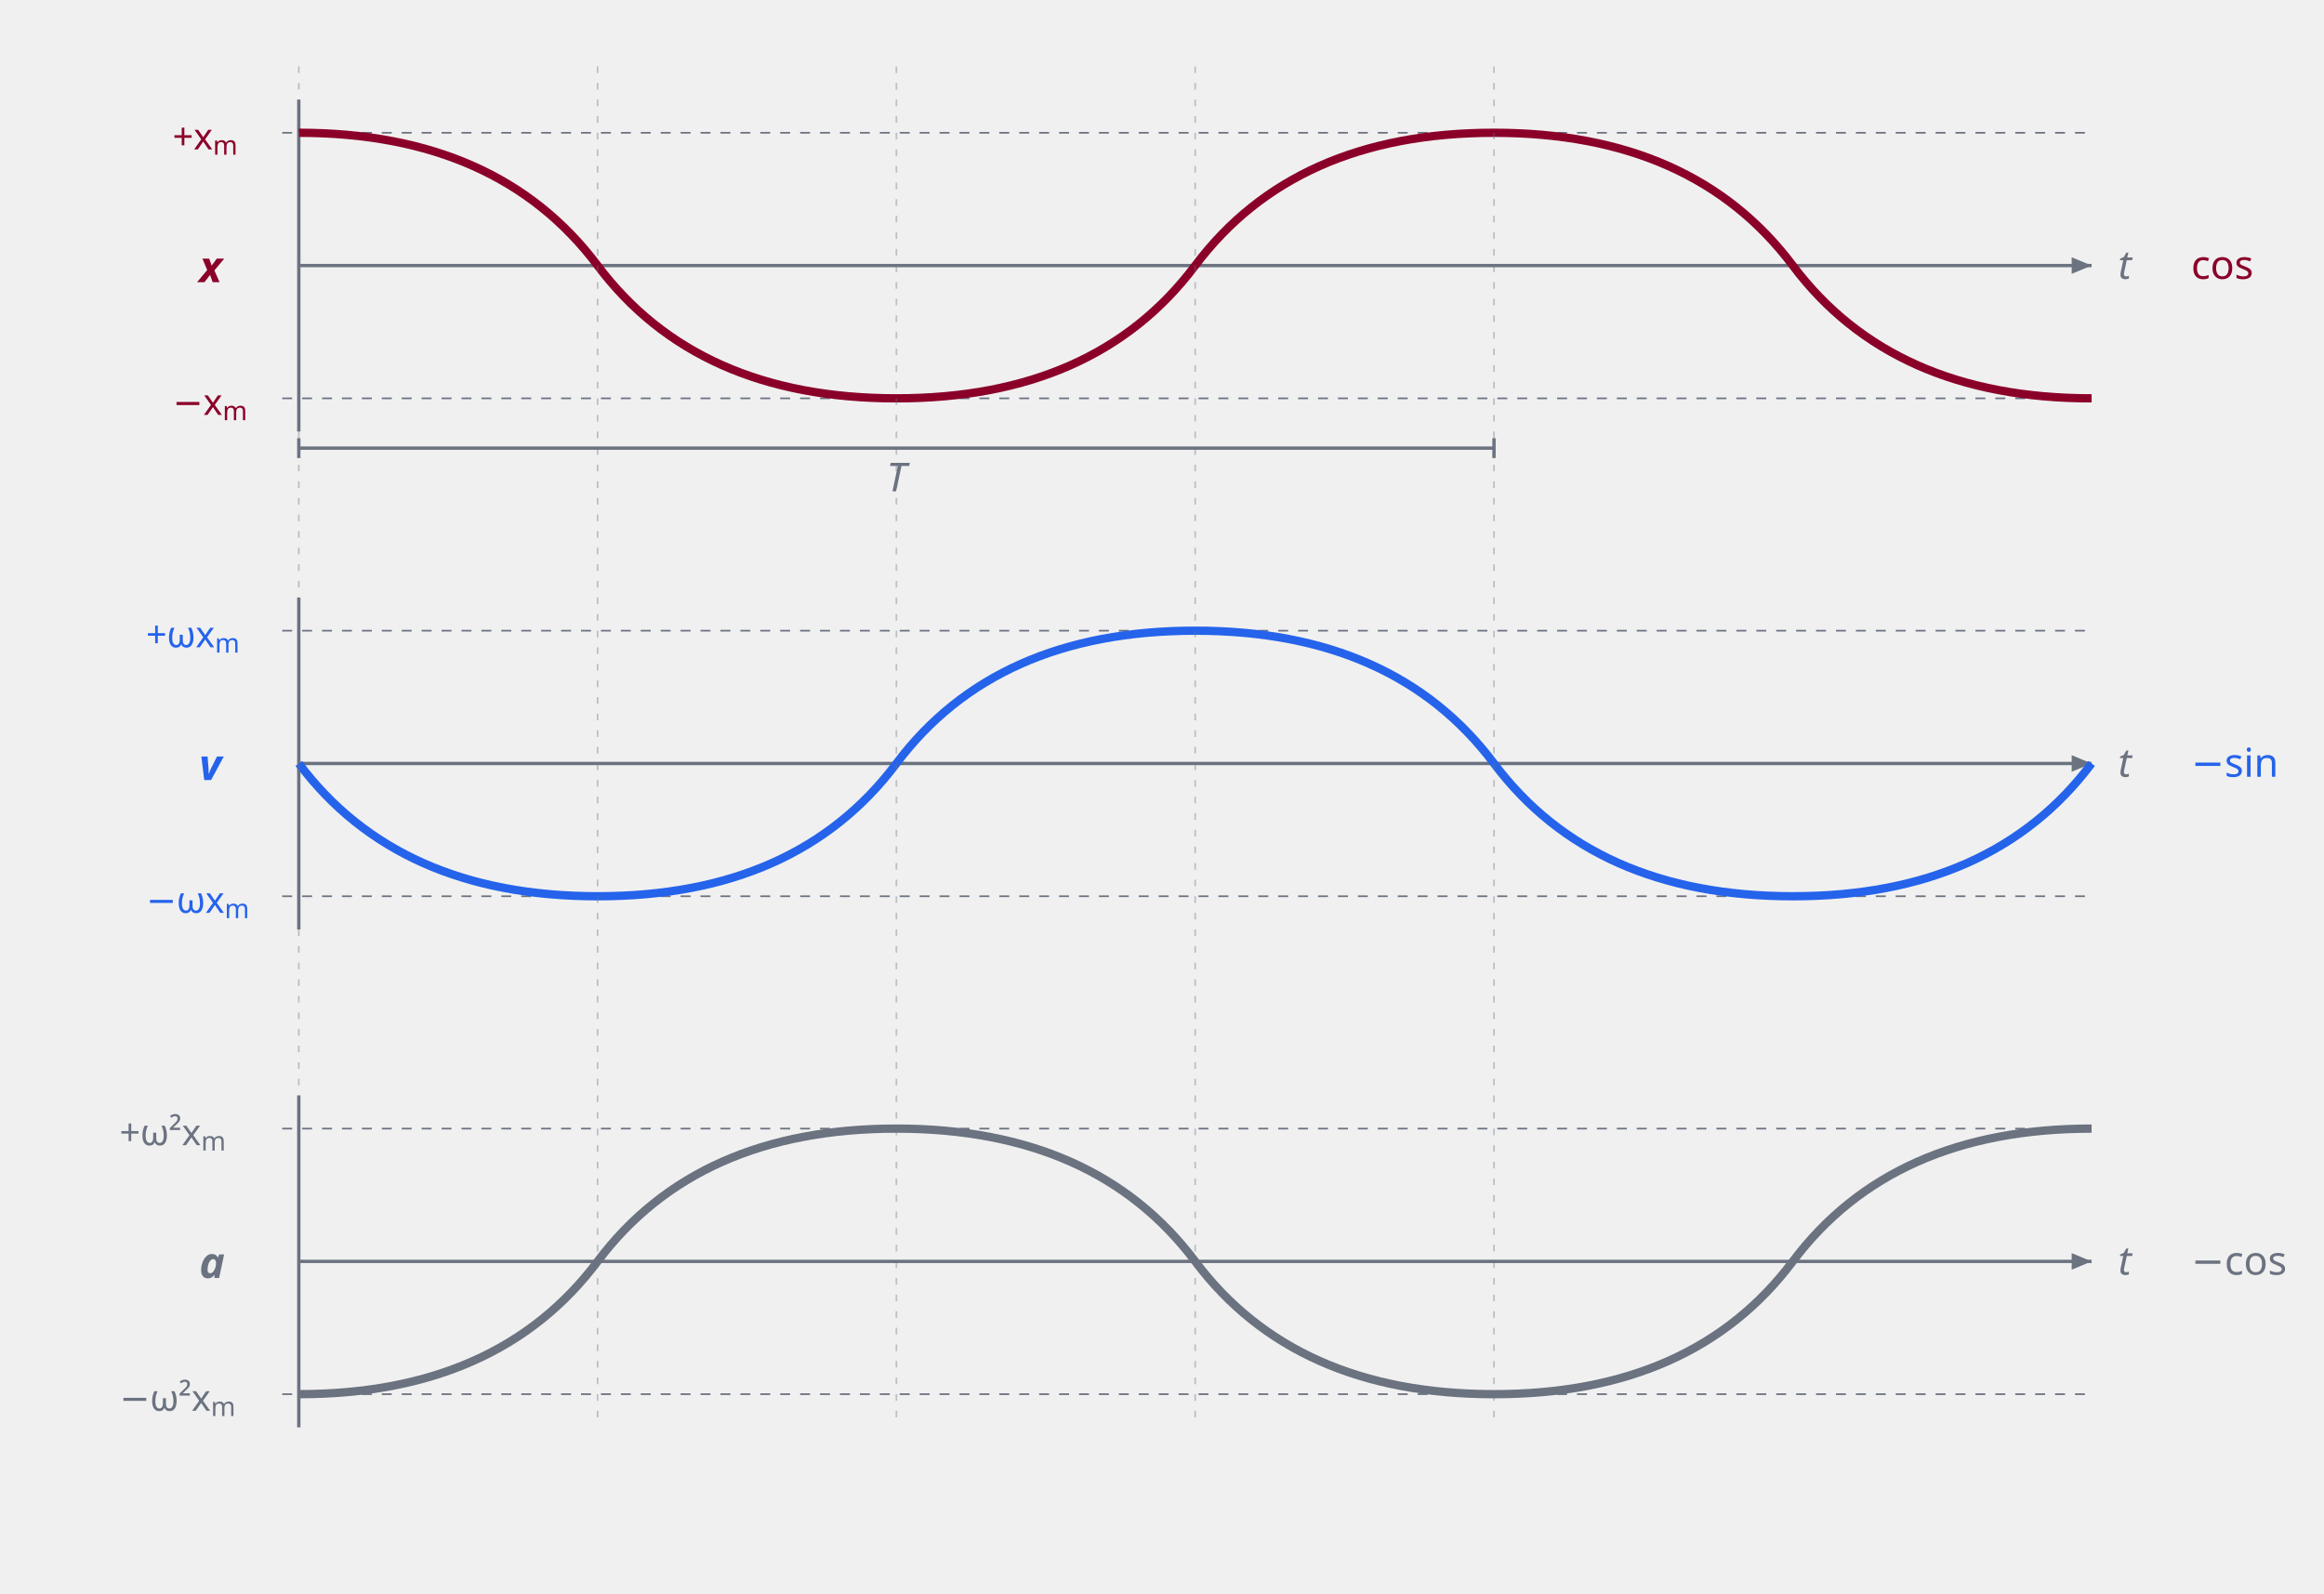
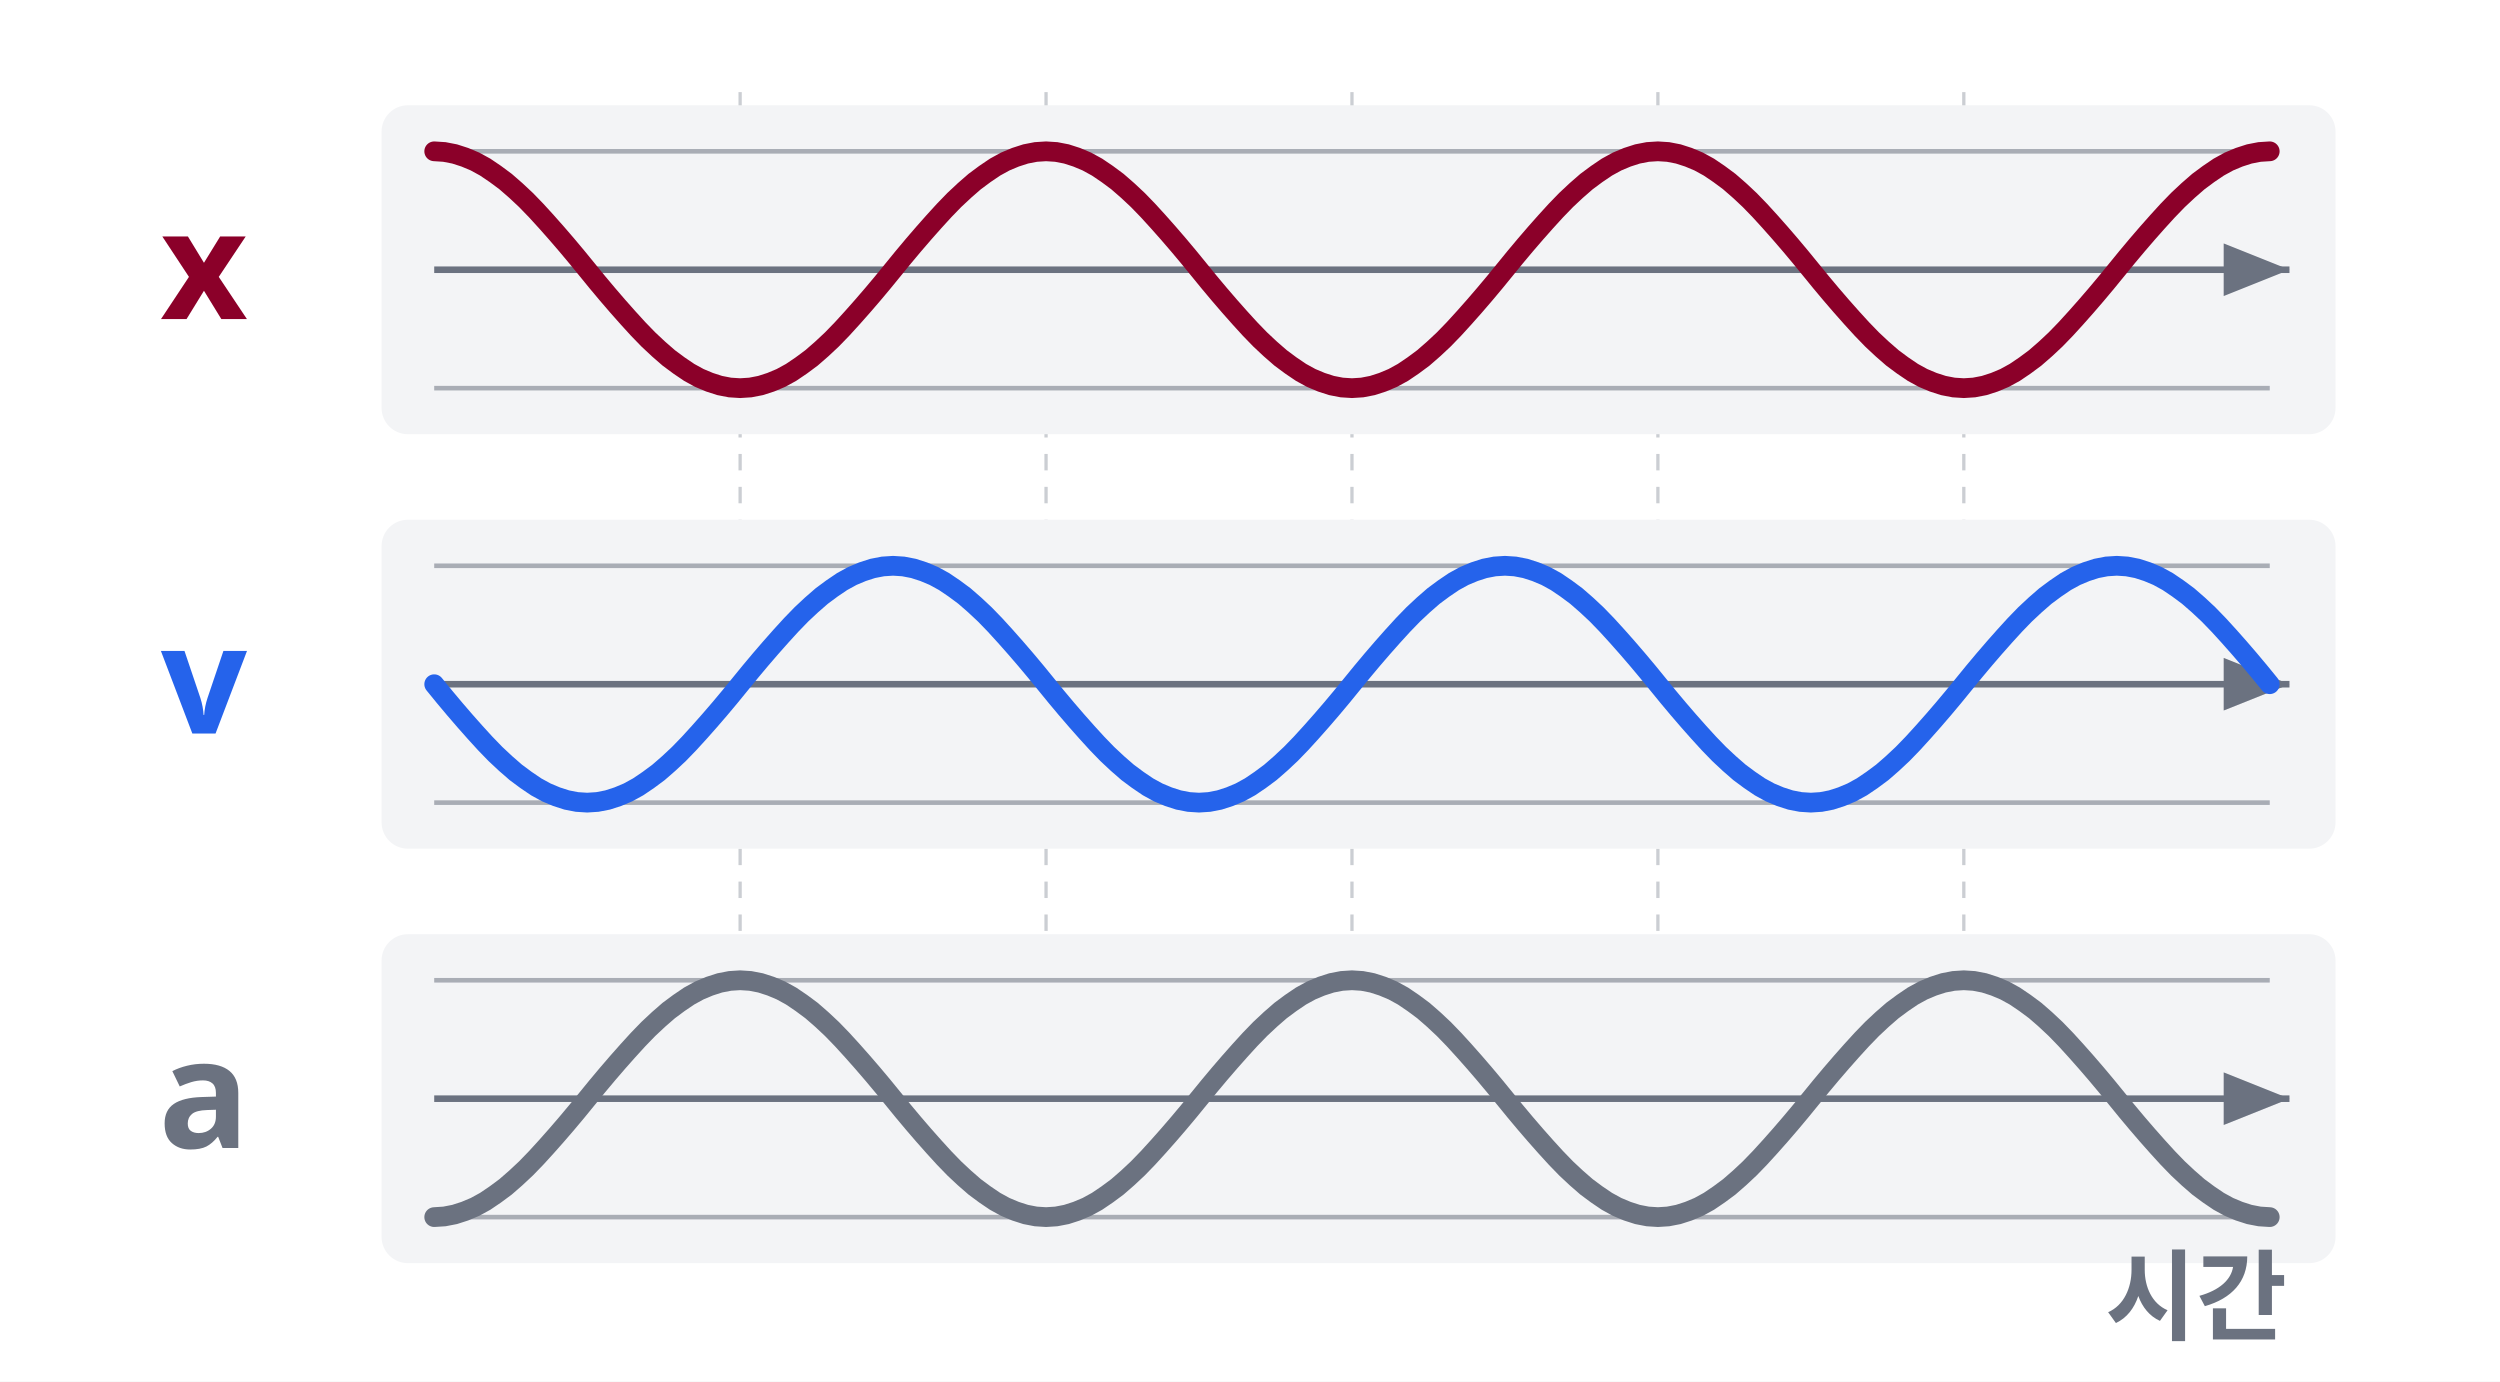
- <svg xmlns="http://www.w3.org/2000/svg" viewBox="0 0 700 480" font-family="sans-serif">
+ <svg xmlns="http://www.w3.org/2000/svg" viewBox="0 0 760 420" font-family="sans-serif">
  <defs>
-     <marker id="axArrow" markerWidth="6" markerHeight="5" refX="6" refY="2.5" orient="auto">
-       <path d="M0,0 L6,2.5 L0,5 Z" fill="#6B7280" />
+     <marker id="axisArrowXva" markerWidth="10" markerHeight="8" refX="10" refY="4" orient="auto">
+       <path d="M0,0 L10,4 L0,8 Z" fill="#6B7280" />
    </marker>
  </defs>
-   <g transform="translate(30,20)">
-     <line x1="60" y1="60" x2="600" y2="60" stroke="#6B7280" stroke-width="1" marker-end="url(#axArrow)" />
-     <line x1="60" y1="10" x2="60" y2="110" stroke="#6B7280" stroke-width="1" />
-     <text x="608" y="64" font-size="12" fill="#6B7280" font-style="italic">t</text>
-     <text x="30" y="65" font-size="13" fill="#8B0029" font-weight="bold" font-style="italic">x</text>
-     <text x="22" y="25" font-size="11" fill="#8B0029">+x<tspan baseline-shift="sub" font-size="8">m</tspan>
-     </text>
-     <text x="22" y="105" font-size="11" fill="#8B0029">−x<tspan baseline-shift="sub" font-size="8">m</tspan>
-     </text>
-     <line x1="55" y1="20" x2="600" y2="20" stroke="#6B7280" stroke-width="0.5" stroke-dasharray="3 3" />
-     <line x1="55" y1="100" x2="600" y2="100" stroke="#6B7280" stroke-width="0.5" stroke-dasharray="3 3" />
-     <path d="M60,20 Q120,20 150,60 Q180,100 240,100 Q300,100 330,60 Q360,20 420,20 Q480,20 510,60 Q540,100 600,100" fill="none" stroke="#8B0029" stroke-width="2.5" />
-     <line x1="60" y1="115" x2="420" y2="115" stroke="#6B7280" stroke-width="1" />
-     <line x1="60" y1="112" x2="60" y2="118" stroke="#6B7280" stroke-width="1" />
-     <line x1="420" y1="112" x2="420" y2="118" stroke="#6B7280" stroke-width="1" />
-     <text x="240" y="128" font-size="12" fill="#6B7280" text-anchor="middle" font-style="italic">T</text>
-     <text x="630" y="64" font-size="12" fill="#8B0029">cos</text>
+   <rect x="0" y="0" width="760" height="420" fill="#ffffff" />
+   <g stroke="#6B7280" stroke-width="1" stroke-dasharray="5 5" opacity="0.35">
+     <line x1="225" y1="28" x2="225" y2="342" />
+     <line x1="318" y1="28" x2="318" y2="342" />
+     <line x1="411" y1="28" x2="411" y2="342" />
+     <line x1="504" y1="28" x2="504" y2="342" />
+     <line x1="597" y1="28" x2="597" y2="342" />
  </g>
-   <g transform="translate(30,170)">
-     <line x1="60" y1="60" x2="600" y2="60" stroke="#6B7280" stroke-width="1" marker-end="url(#axArrow)" />
-     <line x1="60" y1="10" x2="60" y2="110" stroke="#6B7280" stroke-width="1" />
-     <text x="608" y="64" font-size="12" fill="#6B7280" font-style="italic">t</text>
-     <text x="30" y="65" font-size="13" fill="#2563EB" font-weight="bold" font-style="italic">v</text>
-     <text x="14" y="25" font-size="11" fill="#2563EB">+ωx<tspan baseline-shift="sub" font-size="8">m</tspan>
-     </text>
-     <text x="14" y="105" font-size="11" fill="#2563EB">−ωx<tspan baseline-shift="sub" font-size="8">m</tspan>
-     </text>
-     <line x1="55" y1="20" x2="600" y2="20" stroke="#6B7280" stroke-width="0.5" stroke-dasharray="3 3" />
-     <line x1="55" y1="100" x2="600" y2="100" stroke="#6B7280" stroke-width="0.5" stroke-dasharray="3 3" />
-     <path d="M60,60 Q90,100 150,100 Q210,100 240,60 Q270,20 330,20 Q390,20 420,60 Q450,100 510,100 Q570,100 600,60" fill="none" stroke="#2563EB" stroke-width="2.5" />
-     <text x="630" y="64" font-size="12" fill="#2563EB">−sin</text>
+   <g>
+     <rect x="116" y="32" width="594" height="100" rx="8" fill="#F3F4F6" />
+     <rect x="116" y="158" width="594" height="100" rx="8" fill="#F3F4F6" />
+     <rect x="116" y="284" width="594" height="100" rx="8" fill="#F3F4F6" />
  </g>
-   <g transform="translate(30,320)">
-     <line x1="60" y1="60" x2="600" y2="60" stroke="#6B7280" stroke-width="1" marker-end="url(#axArrow)" />
-     <line x1="60" y1="10" x2="60" y2="110" stroke="#6B7280" stroke-width="1" />
-     <text x="608" y="64" font-size="12" fill="#6B7280" font-style="italic">t</text>
-     <text x="30" y="65" font-size="13" fill="#6B7280" font-weight="bold" font-style="italic">a</text>
-     <text x="6" y="25" font-size="11" fill="#6B7280">+ω²x<tspan baseline-shift="sub" font-size="8">m</tspan>
-     </text>
-     <text x="6" y="105" font-size="11" fill="#6B7280">−ω²x<tspan baseline-shift="sub" font-size="8">m</tspan>
-     </text>
-     <line x1="55" y1="20" x2="600" y2="20" stroke="#6B7280" stroke-width="0.5" stroke-dasharray="3 3" />
-     <line x1="55" y1="100" x2="600" y2="100" stroke="#6B7280" stroke-width="0.5" stroke-dasharray="3 3" />
-     <path d="M60,100 Q120,100 150,60 Q180,20 240,20 Q300,20 330,60 Q360,100 420,100 Q480,100 510,60 Q540,20 600,20" fill="none" stroke="#6B7280" stroke-width="2.5" />
-     <text x="630" y="64" font-size="12" fill="#6B7280">−cos</text>
+   <g stroke="#6B7280" stroke-width="2" marker-end="url(#axisArrowXva)">
+     <line x1="132" y1="82" x2="696" y2="82" />
+     <line x1="132" y1="208" x2="696" y2="208" />
+     <line x1="132" y1="334" x2="696" y2="334" />
  </g>
-   <g transform="translate(30,0)">
-     <line x1="60" y1="20" x2="60" y2="430" stroke="#6B7280" stroke-width="0.5" stroke-dasharray="2 3" opacity="0.4" />
-     <line x1="150" y1="20" x2="150" y2="430" stroke="#6B7280" stroke-width="0.5" stroke-dasharray="2 3" opacity="0.4" />
-     <line x1="240" y1="20" x2="240" y2="430" stroke="#6B7280" stroke-width="0.5" stroke-dasharray="2 3" opacity="0.4" />
-     <line x1="330" y1="20" x2="330" y2="430" stroke="#6B7280" stroke-width="0.5" stroke-dasharray="2 3" opacity="0.4" />
-     <line x1="420" y1="20" x2="420" y2="430" stroke="#6B7280" stroke-width="0.5" stroke-dasharray="2 3" opacity="0.4" />
+   <g stroke="#6B7280" stroke-width="1.4" opacity="0.55">
+     <line x1="132" y1="46" x2="690" y2="46" />
+     <line x1="132" y1="118" x2="690" y2="118" />
+     <line x1="132" y1="172" x2="690" y2="172" />
+     <line x1="132" y1="244" x2="690" y2="244" />
+     <line x1="132" y1="298" x2="690" y2="298" />
+     <line x1="132" y1="370" x2="690" y2="370" />
  </g>
+   <path d="M 132.0,46.0 L 135.1,46.2 L 138.2,46.8 L 141.3,47.8 L 144.4,49.1 L 147.5,50.8 L 150.6,52.9 L 153.7,55.2 L 156.8,57.9 L 159.9,60.8 L 163.0,64.0 L 166.1,67.4 L 169.2,70.9 L 172.3,74.5 L 175.4,78.2 L 178.5,82.0 L 181.6,85.8 L 184.7,89.5 L 187.8,93.1 L 190.9,96.6 L 194.0,100.0 L 197.1,103.2 L 200.2,106.1 L 203.3,108.8 L 206.4,111.1 L 209.5,113.2 L 212.6,114.9 L 215.7,116.2 L 218.8,117.2 L 221.9,117.8 L 225.0,118.0 L 228.1,117.8 L 231.2,117.2 L 234.3,116.2 L 237.4,114.9 L 240.5,113.2 L 243.6,111.1 L 246.7,108.8 L 249.8,106.1 L 252.9,103.2 L 256.0,100.0 L 259.1,96.6 L 262.2,93.1 L 265.3,89.5 L 268.4,85.8 L 271.5,82.0 L 274.6,78.2 L 277.7,74.5 L 280.8,70.9 L 283.9,67.4 L 287.0,64.0 L 290.1,60.8 L 293.2,57.9 L 296.3,55.2 L 299.4,52.9 L 302.5,50.8 L 305.6,49.1 L 308.7,47.8 L 311.8,46.8 L 314.9,46.2 L 318.0,46.0 L 321.1,46.2 L 324.2,46.8 L 327.3,47.8 L 330.4,49.1 L 333.5,50.8 L 336.6,52.9 L 339.7,55.2 L 342.8,57.9 L 345.9,60.8 L 349.0,64.0 L 352.1,67.4 L 355.2,70.9 L 358.3,74.5 L 361.4,78.2 L 364.5,82.0 L 367.6,85.8 L 370.7,89.5 L 373.8,93.1 L 376.9,96.6 L 380.0,100.0 L 383.1,103.2 L 386.2,106.1 L 389.3,108.8 L 392.4,111.1 L 395.5,113.2 L 398.6,114.9 L 401.7,116.2 L 404.8,117.2 L 407.9,117.8 L 411.0,118.0 L 414.1,117.8 L 417.2,117.2 L 420.3,116.2 L 423.4,114.9 L 426.5,113.2 L 429.6,111.1 L 432.7,108.8 L 435.8,106.1 L 438.9,103.2 L 442.0,100.0 L 445.1,96.6 L 448.2,93.1 L 451.3,89.5 L 454.4,85.8 L 457.5,82.0 L 460.6,78.2 L 463.7,74.5 L 466.8,70.9 L 469.9,67.4 L 473.0,64.0 L 476.1,60.8 L 479.2,57.9 L 482.3,55.2 L 485.4,52.9 L 488.5,50.8 L 491.6,49.1 L 494.7,47.8 L 497.8,46.8 L 500.9,46.2 L 504.0,46.0 L 507.1,46.2 L 510.2,46.8 L 513.3,47.8 L 516.4,49.1 L 519.5,50.8 L 522.6,52.9 L 525.7,55.2 L 528.8,57.9 L 531.9,60.8 L 535.0,64.0 L 538.1,67.4 L 541.2,70.9 L 544.3,74.5 L 547.4,78.2 L 550.5,82.0 L 553.6,85.8 L 556.7,89.5 L 559.8,93.1 L 562.9,96.6 L 566.0,100.0 L 569.1,103.2 L 572.2,106.1 L 575.3,108.8 L 578.4,111.1 L 581.5,113.2 L 584.6,114.9 L 587.7,116.2 L 590.8,117.2 L 593.9,117.8 L 597.0,118.0 L 600.1,117.8 L 603.2,117.2 L 606.3,116.2 L 609.4,114.9 L 612.5,113.2 L 615.6,111.1 L 618.7,108.8 L 621.8,106.1 L 624.9,103.2 L 628.0,100.0 L 631.1,96.6 L 634.2,93.1 L 637.3,89.5 L 640.4,85.8 L 643.5,82.0 L 646.6,78.2 L 649.7,74.5 L 652.8,70.9 L 655.9,67.4 L 659.0,64.0 L 662.1,60.8 L 665.2,57.9 L 668.3,55.2 L 671.4,52.9 L 674.5,50.8 L 677.6,49.1 L 680.7,47.8 L 683.8,46.8 L 686.9,46.2 L 690.0,46.0" fill="none" stroke="#8B0029" stroke-width="6" stroke-linecap="round" />
+   <path d="M 132.0,208.0 L 135.1,211.8 L 138.2,215.5 L 141.3,219.1 L 144.4,222.6 L 147.5,226.0 L 150.6,229.2 L 153.7,232.1 L 156.8,234.8 L 159.9,237.1 L 163.0,239.2 L 166.1,240.9 L 169.2,242.2 L 172.3,243.2 L 175.4,243.8 L 178.5,244.0 L 181.6,243.8 L 184.7,243.2 L 187.8,242.2 L 190.9,240.9 L 194.0,239.2 L 197.1,237.1 L 200.2,234.8 L 203.3,232.1 L 206.4,229.2 L 209.5,226.0 L 212.6,222.6 L 215.7,219.1 L 218.8,215.5 L 221.9,211.8 L 225.0,208.0 L 228.1,204.2 L 231.2,200.5 L 234.3,196.9 L 237.4,193.4 L 240.5,190.0 L 243.6,186.8 L 246.7,183.9 L 249.8,181.2 L 252.9,178.9 L 256.0,176.8 L 259.1,175.1 L 262.2,173.8 L 265.3,172.8 L 268.4,172.2 L 271.5,172.0 L 274.6,172.2 L 277.7,172.8 L 280.8,173.8 L 283.9,175.1 L 287.0,176.8 L 290.1,178.9 L 293.2,181.2 L 296.3,183.9 L 299.4,186.8 L 302.5,190.0 L 305.6,193.4 L 308.7,196.9 L 311.8,200.5 L 314.9,204.2 L 318.0,208.0 L 321.1,211.8 L 324.2,215.5 L 327.3,219.1 L 330.4,222.6 L 333.5,226.0 L 336.6,229.2 L 339.7,232.1 L 342.8,234.8 L 345.9,237.1 L 349.0,239.2 L 352.1,240.9 L 355.2,242.2 L 358.3,243.2 L 361.4,243.8 L 364.5,244.0 L 367.6,243.8 L 370.7,243.2 L 373.8,242.2 L 376.9,240.9 L 380.0,239.2 L 383.1,237.1 L 386.2,234.8 L 389.3,232.1 L 392.4,229.2 L 395.5,226.0 L 398.6,222.6 L 401.7,219.1 L 404.8,215.5 L 407.9,211.8 L 411.0,208.0 L 414.1,204.2 L 417.2,200.5 L 420.3,196.9 L 423.4,193.4 L 426.5,190.0 L 429.6,186.8 L 432.7,183.9 L 435.8,181.2 L 438.9,178.9 L 442.0,176.8 L 445.1,175.1 L 448.2,173.8 L 451.3,172.8 L 454.4,172.2 L 457.5,172.0 L 460.6,172.2 L 463.7,172.8 L 466.8,173.8 L 469.9,175.1 L 473.0,176.8 L 476.1,178.9 L 479.2,181.2 L 482.3,183.9 L 485.4,186.8 L 488.5,190.0 L 491.6,193.4 L 494.7,196.9 L 497.8,200.5 L 500.9,204.2 L 504.0,208.0 L 507.1,211.8 L 510.2,215.5 L 513.3,219.1 L 516.4,222.6 L 519.5,226.0 L 522.6,229.2 L 525.7,232.1 L 528.8,234.8 L 531.9,237.1 L 535.0,239.2 L 538.1,240.9 L 541.2,242.2 L 544.3,243.2 L 547.4,243.8 L 550.5,244.0 L 553.6,243.8 L 556.7,243.2 L 559.8,242.2 L 562.9,240.9 L 566.0,239.2 L 569.1,237.1 L 572.2,234.8 L 575.3,232.1 L 578.4,229.2 L 581.5,226.0 L 584.6,222.6 L 587.7,219.1 L 590.8,215.5 L 593.9,211.8 L 597.0,208.0 L 600.1,204.2 L 603.2,200.5 L 606.3,196.9 L 609.4,193.4 L 612.5,190.0 L 615.6,186.8 L 618.7,183.9 L 621.8,181.2 L 624.9,178.9 L 628.0,176.8 L 631.1,175.1 L 634.2,173.8 L 637.3,172.8 L 640.4,172.2 L 643.5,172.0 L 646.6,172.2 L 649.7,172.8 L 652.8,173.8 L 655.9,175.1 L 659.0,176.8 L 662.1,178.9 L 665.2,181.2 L 668.3,183.9 L 671.4,186.8 L 674.5,190.0 L 677.6,193.4 L 680.7,196.9 L 683.8,200.5 L 686.9,204.2 L 690.0,208.0" fill="none" stroke="#2563EB" stroke-width="6" stroke-linecap="round" />
+   <path d="M 132.0,370.0 L 135.1,369.8 L 138.2,369.2 L 141.3,368.2 L 144.4,366.9 L 147.5,365.2 L 150.6,363.1 L 153.7,360.8 L 156.8,358.1 L 159.9,355.2 L 163.0,352.0 L 166.1,348.6 L 169.2,345.1 L 172.3,341.5 L 175.4,337.8 L 178.5,334.0 L 181.6,330.2 L 184.7,326.5 L 187.8,322.9 L 190.9,319.4 L 194.0,316.0 L 197.1,312.8 L 200.2,309.9 L 203.3,307.2 L 206.4,304.9 L 209.5,302.8 L 212.6,301.1 L 215.7,299.8 L 218.8,298.8 L 221.9,298.2 L 225.0,298.0 L 228.1,298.2 L 231.2,298.8 L 234.3,299.8 L 237.4,301.1 L 240.5,302.8 L 243.6,304.9 L 246.7,307.2 L 249.8,309.9 L 252.9,312.8 L 256.0,316.0 L 259.1,319.4 L 262.2,322.9 L 265.3,326.5 L 268.4,330.2 L 271.5,334.0 L 274.6,337.8 L 277.7,341.5 L 280.8,345.1 L 283.9,348.6 L 287.0,352.0 L 290.1,355.2 L 293.2,358.1 L 296.3,360.8 L 299.4,363.1 L 302.5,365.2 L 305.6,366.9 L 308.7,368.2 L 311.8,369.2 L 314.9,369.8 L 318.0,370.0 L 321.1,369.8 L 324.2,369.2 L 327.3,368.2 L 330.4,366.9 L 333.5,365.2 L 336.6,363.1 L 339.7,360.8 L 342.8,358.1 L 345.9,355.2 L 349.0,352.0 L 352.1,348.6 L 355.2,345.1 L 358.3,341.5 L 361.4,337.8 L 364.5,334.0 L 367.6,330.2 L 370.7,326.5 L 373.8,322.9 L 376.9,319.4 L 380.0,316.0 L 383.1,312.8 L 386.2,309.9 L 389.3,307.2 L 392.4,304.9 L 395.5,302.8 L 398.6,301.1 L 401.7,299.8 L 404.8,298.8 L 407.9,298.2 L 411.0,298.0 L 414.1,298.2 L 417.2,298.8 L 420.3,299.8 L 423.4,301.1 L 426.5,302.8 L 429.6,304.9 L 432.7,307.2 L 435.8,309.9 L 438.9,312.8 L 442.0,316.0 L 445.1,319.4 L 448.2,322.9 L 451.3,326.5 L 454.4,330.2 L 457.5,334.0 L 460.6,337.8 L 463.7,341.5 L 466.8,345.1 L 469.9,348.6 L 473.0,352.0 L 476.1,355.2 L 479.2,358.1 L 482.3,360.8 L 485.4,363.1 L 488.5,365.2 L 491.6,366.9 L 494.7,368.2 L 497.8,369.2 L 500.9,369.8 L 504.0,370.0 L 507.1,369.8 L 510.2,369.2 L 513.3,368.2 L 516.4,366.9 L 519.5,365.2 L 522.6,363.1 L 525.7,360.8 L 528.8,358.1 L 531.9,355.2 L 535.0,352.0 L 538.1,348.6 L 541.2,345.1 L 544.3,341.5 L 547.4,337.8 L 550.5,334.0 L 553.6,330.2 L 556.7,326.5 L 559.8,322.9 L 562.9,319.4 L 566.0,316.0 L 569.1,312.8 L 572.2,309.9 L 575.3,307.2 L 578.4,304.9 L 581.5,302.8 L 584.6,301.1 L 587.7,299.8 L 590.8,298.8 L 593.9,298.2 L 597.0,298.0 L 600.1,298.2 L 603.2,298.8 L 606.3,299.8 L 609.4,301.1 L 612.5,302.8 L 615.6,304.9 L 618.7,307.2 L 621.8,309.9 L 624.9,312.8 L 628.0,316.0 L 631.1,319.4 L 634.2,322.9 L 637.3,326.5 L 640.4,330.2 L 643.5,334.0 L 646.6,337.8 L 649.7,341.5 L 652.8,345.1 L 655.9,348.6 L 659.0,352.0 L 662.1,355.2 L 665.2,358.1 L 668.3,360.8 L 671.4,363.1 L 674.5,365.2 L 677.6,366.9 L 680.7,368.2 L 683.8,369.2 L 686.9,369.8 L 690.0,370.0" fill="none" stroke="#6B7280" stroke-width="6" stroke-linecap="round" />
+   <g font-size="46" font-weight="700" text-anchor="middle">
+     <text x="62" y="97" fill="#8B0029">x</text>
+     <text x="62" y="223" fill="#2563EB">v</text>
+     <text x="62" y="349" fill="#6B7280">a</text>
+   </g>
+   <text x="640" y="405" font-size="30" font-weight="700" fill="#6B7280">시간</text>
</svg>
